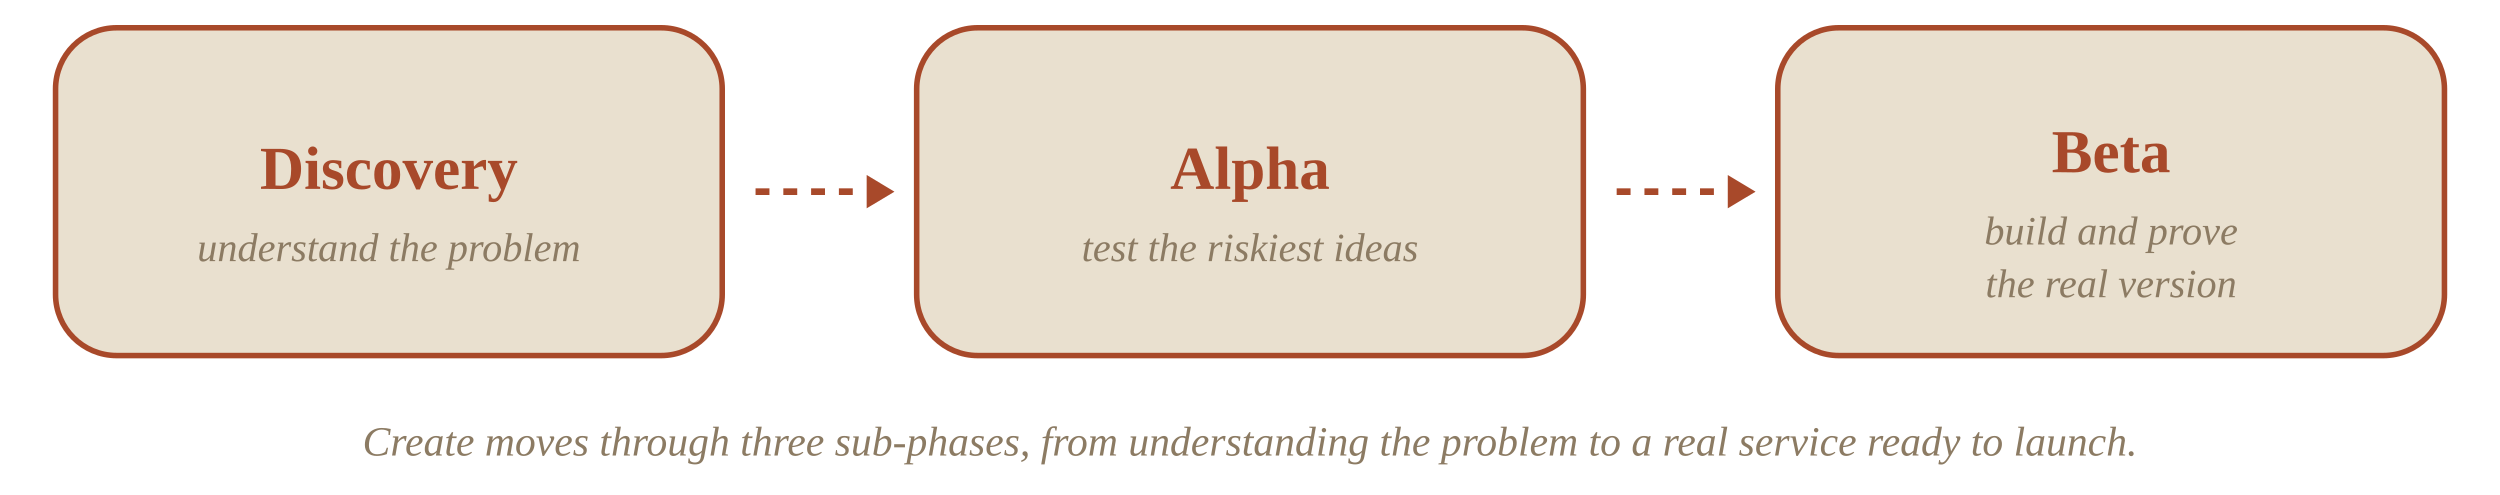
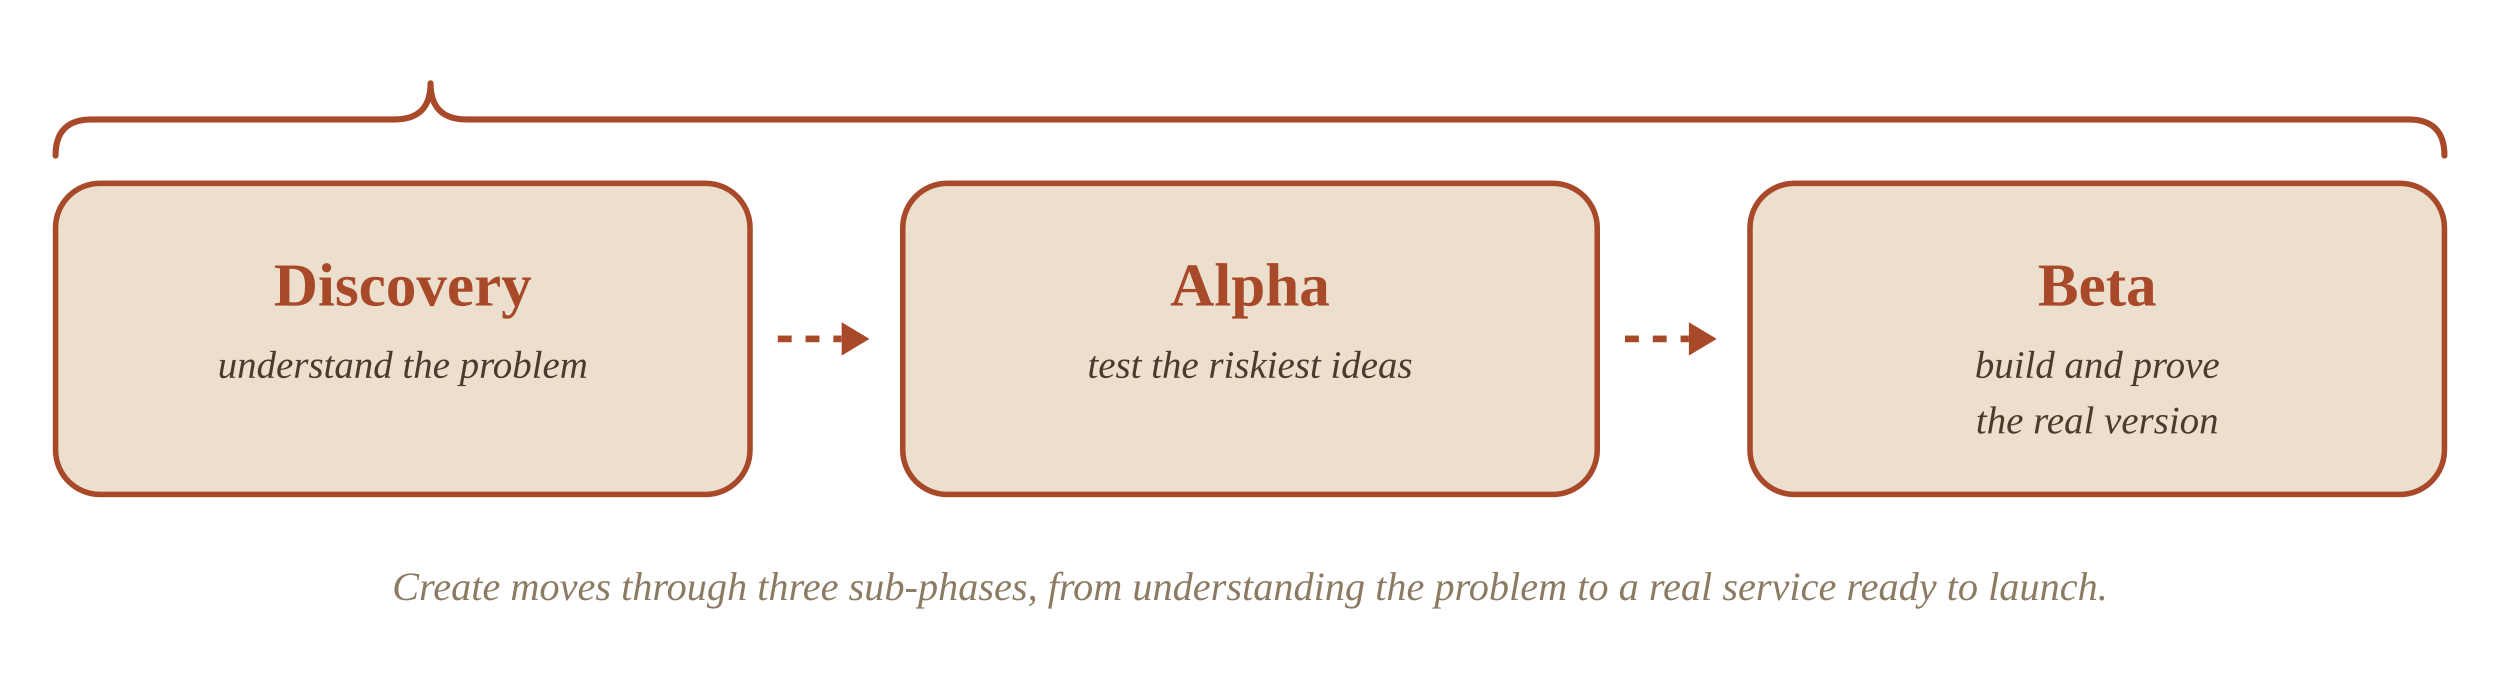
- <svg xmlns="http://www.w3.org/2000/svg" viewBox="0 20 900 178" font-family="Georgia, 'Times New Roman', serif">
-   <rect x="20" y="30" width="240" height="118" rx="22" fill="#E9E0CF" stroke="#A8492A" stroke-width="2" />
-   <text x="140" y="88" text-anchor="middle" font-size="22" font-weight="bold" fill="#A8492A">Discovery</text>
-   <text x="140" y="114" text-anchor="middle" font-size="14.5" font-style="italic" fill="#8C7B63">understand the problem</text>
-   <line x1="272" y1="89" x2="312" y2="89" stroke="#A8492A" stroke-width="2.4" stroke-dasharray="5 5" />
-   <path d="M312,83 L322,89 L312,95 Z" fill="#A8492A" />
-   <rect x="330" y="30" width="240" height="118" rx="22" fill="#E9E0CF" stroke="#A8492A" stroke-width="2" />
-   <text x="450" y="88" text-anchor="middle" font-size="22" font-weight="bold" fill="#A8492A">Alpha</text>
-   <text x="450" y="114" text-anchor="middle" font-size="14.5" font-style="italic" fill="#8C7B63">test the riskiest ideas</text>
-   <line x1="582" y1="89" x2="622" y2="89" stroke="#A8492A" stroke-width="2.4" stroke-dasharray="5 5" />
-   <path d="M622,83 L632,89 L622,95 Z" fill="#A8492A" />
-   <rect x="640" y="30" width="240" height="118" rx="22" fill="#E9E0CF" stroke="#A8492A" stroke-width="2" />
-   <text x="760" y="82" text-anchor="middle" font-size="22" font-weight="bold" fill="#A8492A">Beta</text>
-   <text x="760" y="108" text-anchor="middle" font-size="14.5" font-style="italic" fill="#8C7B63">build and prove</text>
-   <text x="760" y="127" text-anchor="middle" font-size="14.5" font-style="italic" fill="#8C7B63">the real version</text>
-   <text x="450" y="184" text-anchor="middle" font-size="15" font-style="italic" fill="#8C7B63">Create moves through three sub-phases, from understanding the problem to a real service ready to launch.</text>
+ <svg xmlns="http://www.w3.org/2000/svg" viewBox="0 0 900 250" font-family="Georgia, 'Times New Roman', serif">
+   <path d="M20,56 q0,-13 13,-13 H142 q13,0 13,-13 q0,13 13,13 H867 q13,0 13,13" fill="none" stroke="#A8492A" stroke-width="2.2" stroke-linecap="round" stroke-linejoin="round" />
+   <rect x="20" y="66" width="250" height="112" rx="16" fill="#ECDFCD" stroke="#A8492A" stroke-width="2" />
+   <text x="145.0" y="110" text-anchor="middle" font-size="22" font-weight="bold" fill="#A8492A">Discovery</text>
+   <text x="145.0" y="136" text-anchor="middle" font-size="14" font-style="italic" fill="#4A3B2E">understand the problem</text>
+   <line x1="280" y1="122" x2="303" y2="122" stroke="#A8492A" stroke-width="2.4" stroke-dasharray="5 5" />
+   <path d="M303,116 L313,122 L303,128 Z" fill="#A8492A" />
+   <rect x="325" y="66" width="250" height="112" rx="16" fill="#ECDFCD" stroke="#A8492A" stroke-width="2" />
+   <text x="450.0" y="110" text-anchor="middle" font-size="22" font-weight="bold" fill="#A8492A">Alpha</text>
+   <text x="450.0" y="136" text-anchor="middle" font-size="14" font-style="italic" fill="#4A3B2E">test the riskiest ideas</text>
+   <line x1="585" y1="122" x2="608" y2="122" stroke="#A8492A" stroke-width="2.4" stroke-dasharray="5 5" />
+   <path d="M608,116 L618,122 L608,128 Z" fill="#A8492A" />
+   <rect x="630" y="66" width="250" height="112" rx="16" fill="#ECDFCD" stroke="#A8492A" stroke-width="2" />
+   <text x="755.0" y="110" text-anchor="middle" font-size="22" font-weight="bold" fill="#A8492A">Beta</text>
+   <text x="755.0" y="136" text-anchor="middle" font-size="14" font-style="italic" fill="#4A3B2E">build and prove</text>
+   <text x="755.0" y="156" text-anchor="middle" font-size="14" font-style="italic" fill="#4A3B2E">the real version</text>
+   <text x="450.0" y="216" text-anchor="middle" font-size="14.5" font-style="italic" fill="#8C7B63">Create moves through three sub-phases, from understanding the problem to a real service ready to launch.</text>
</svg>
